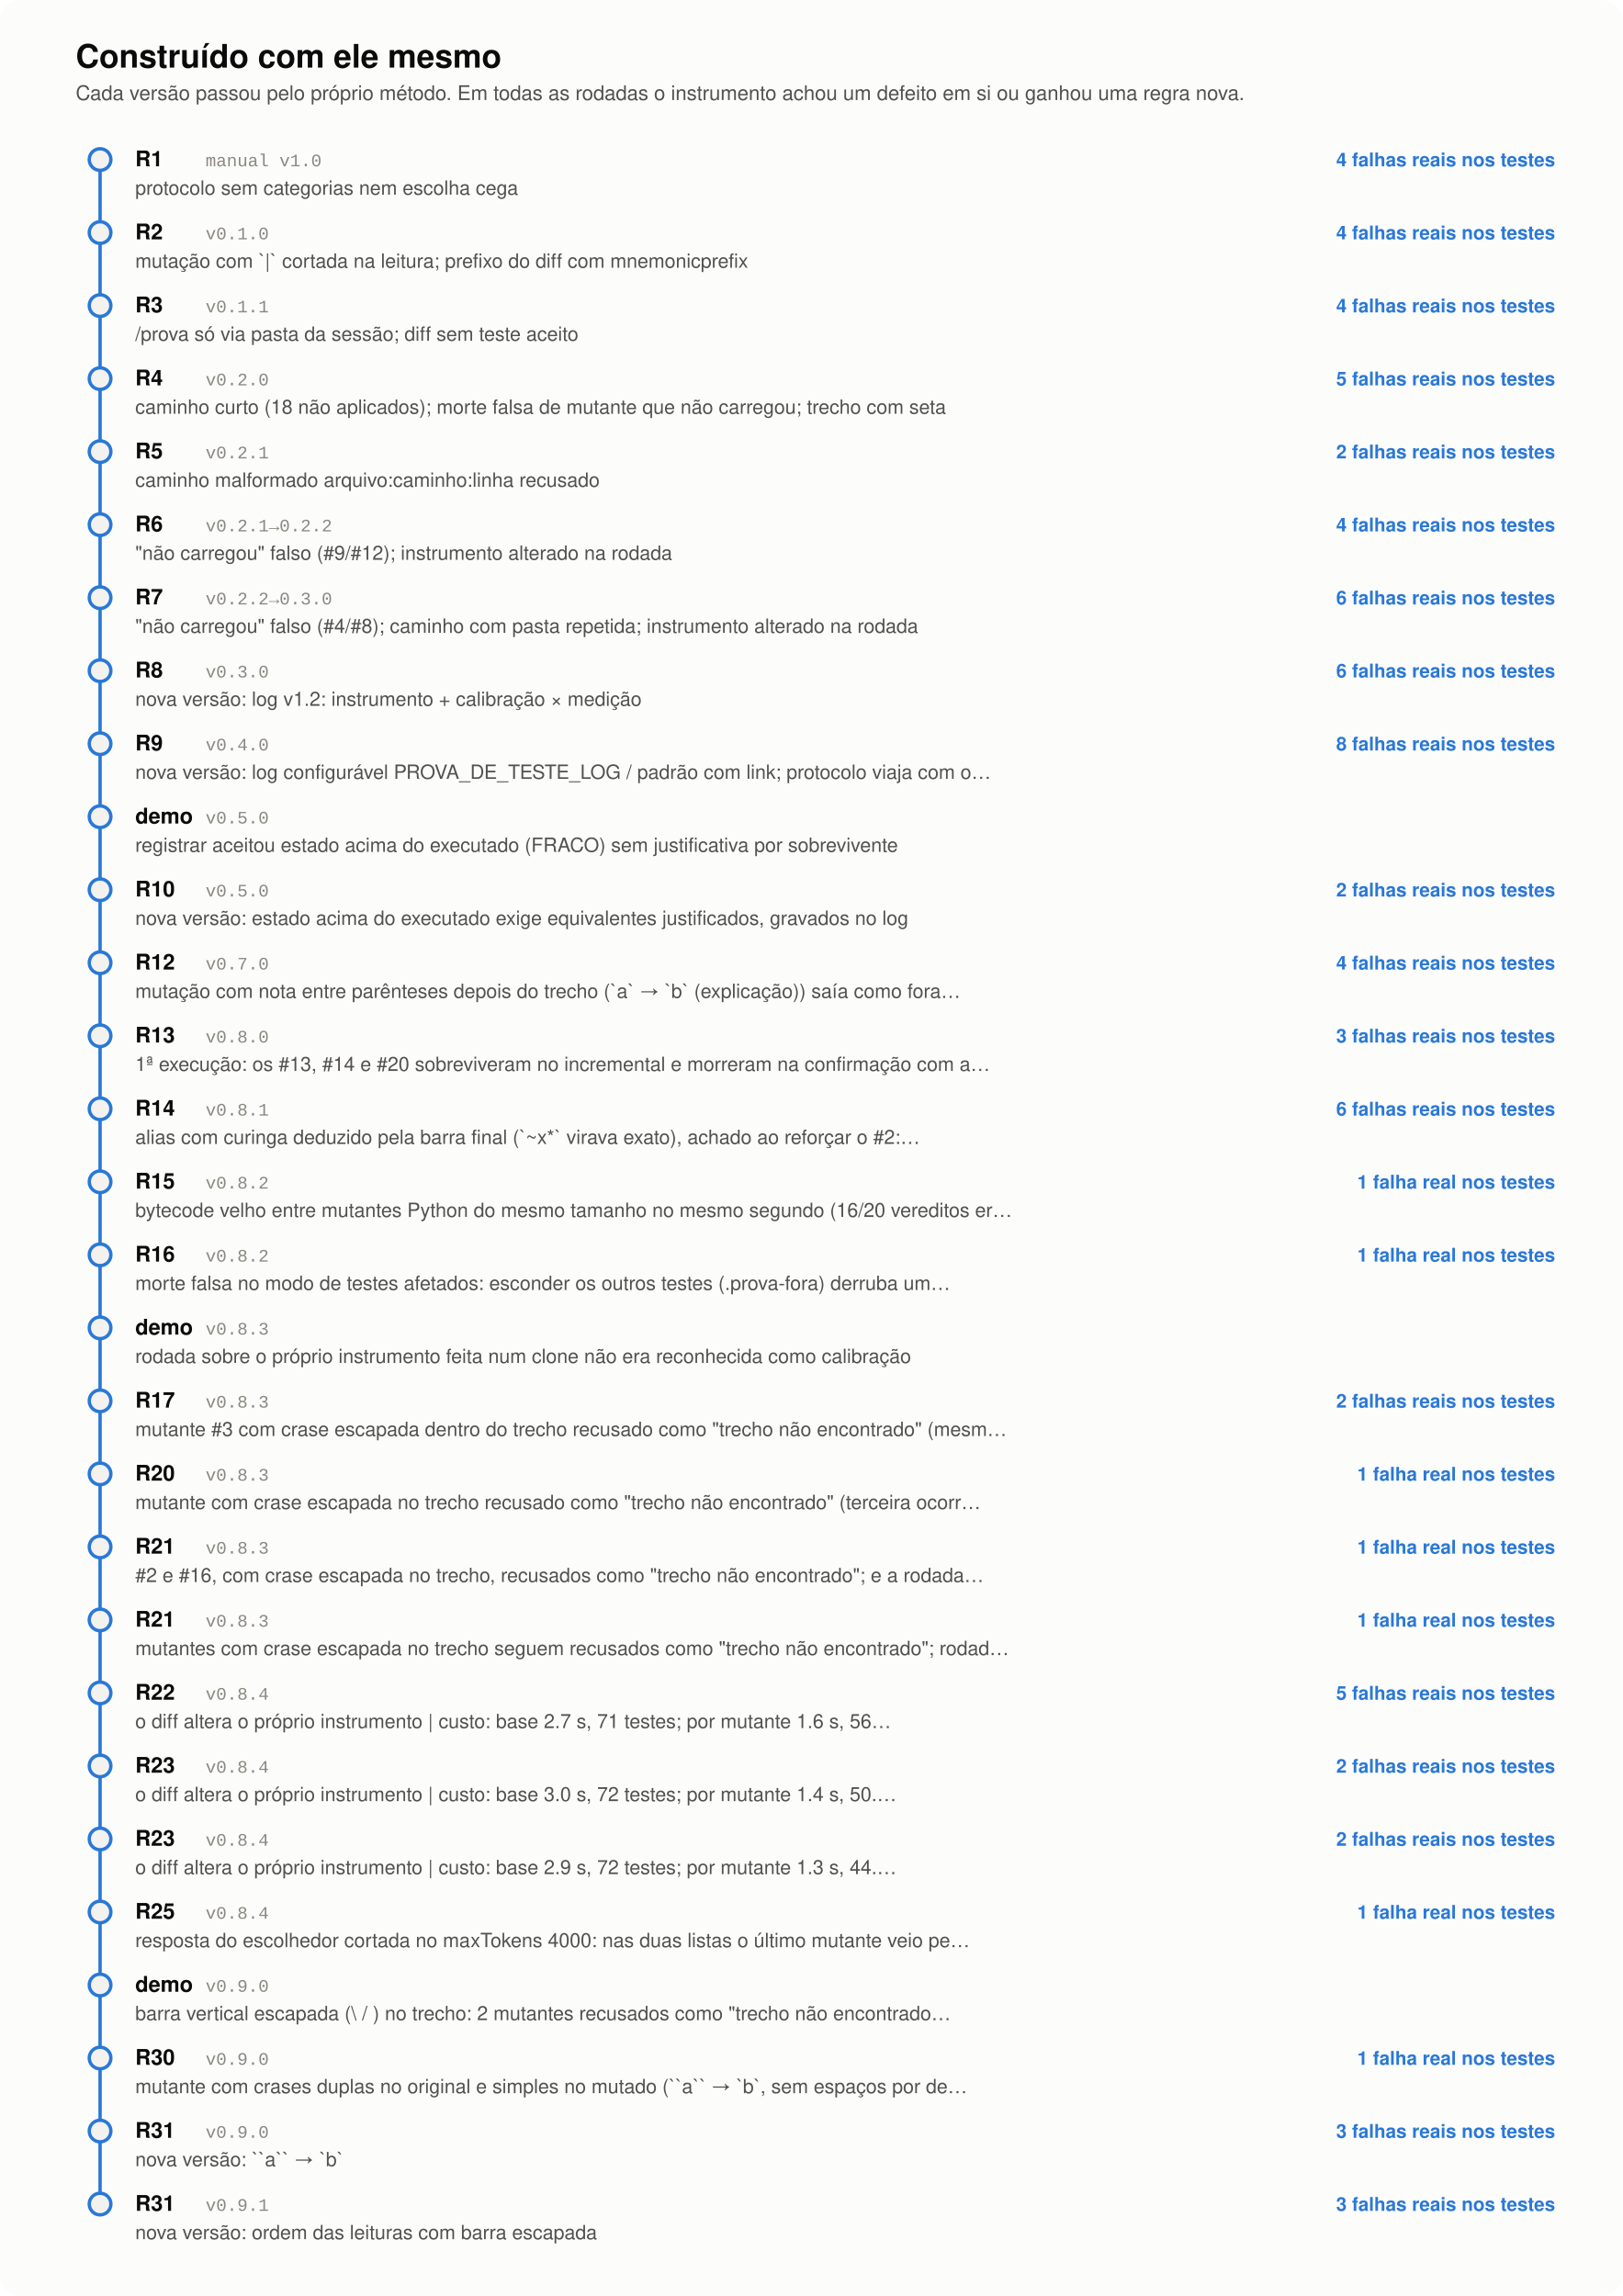
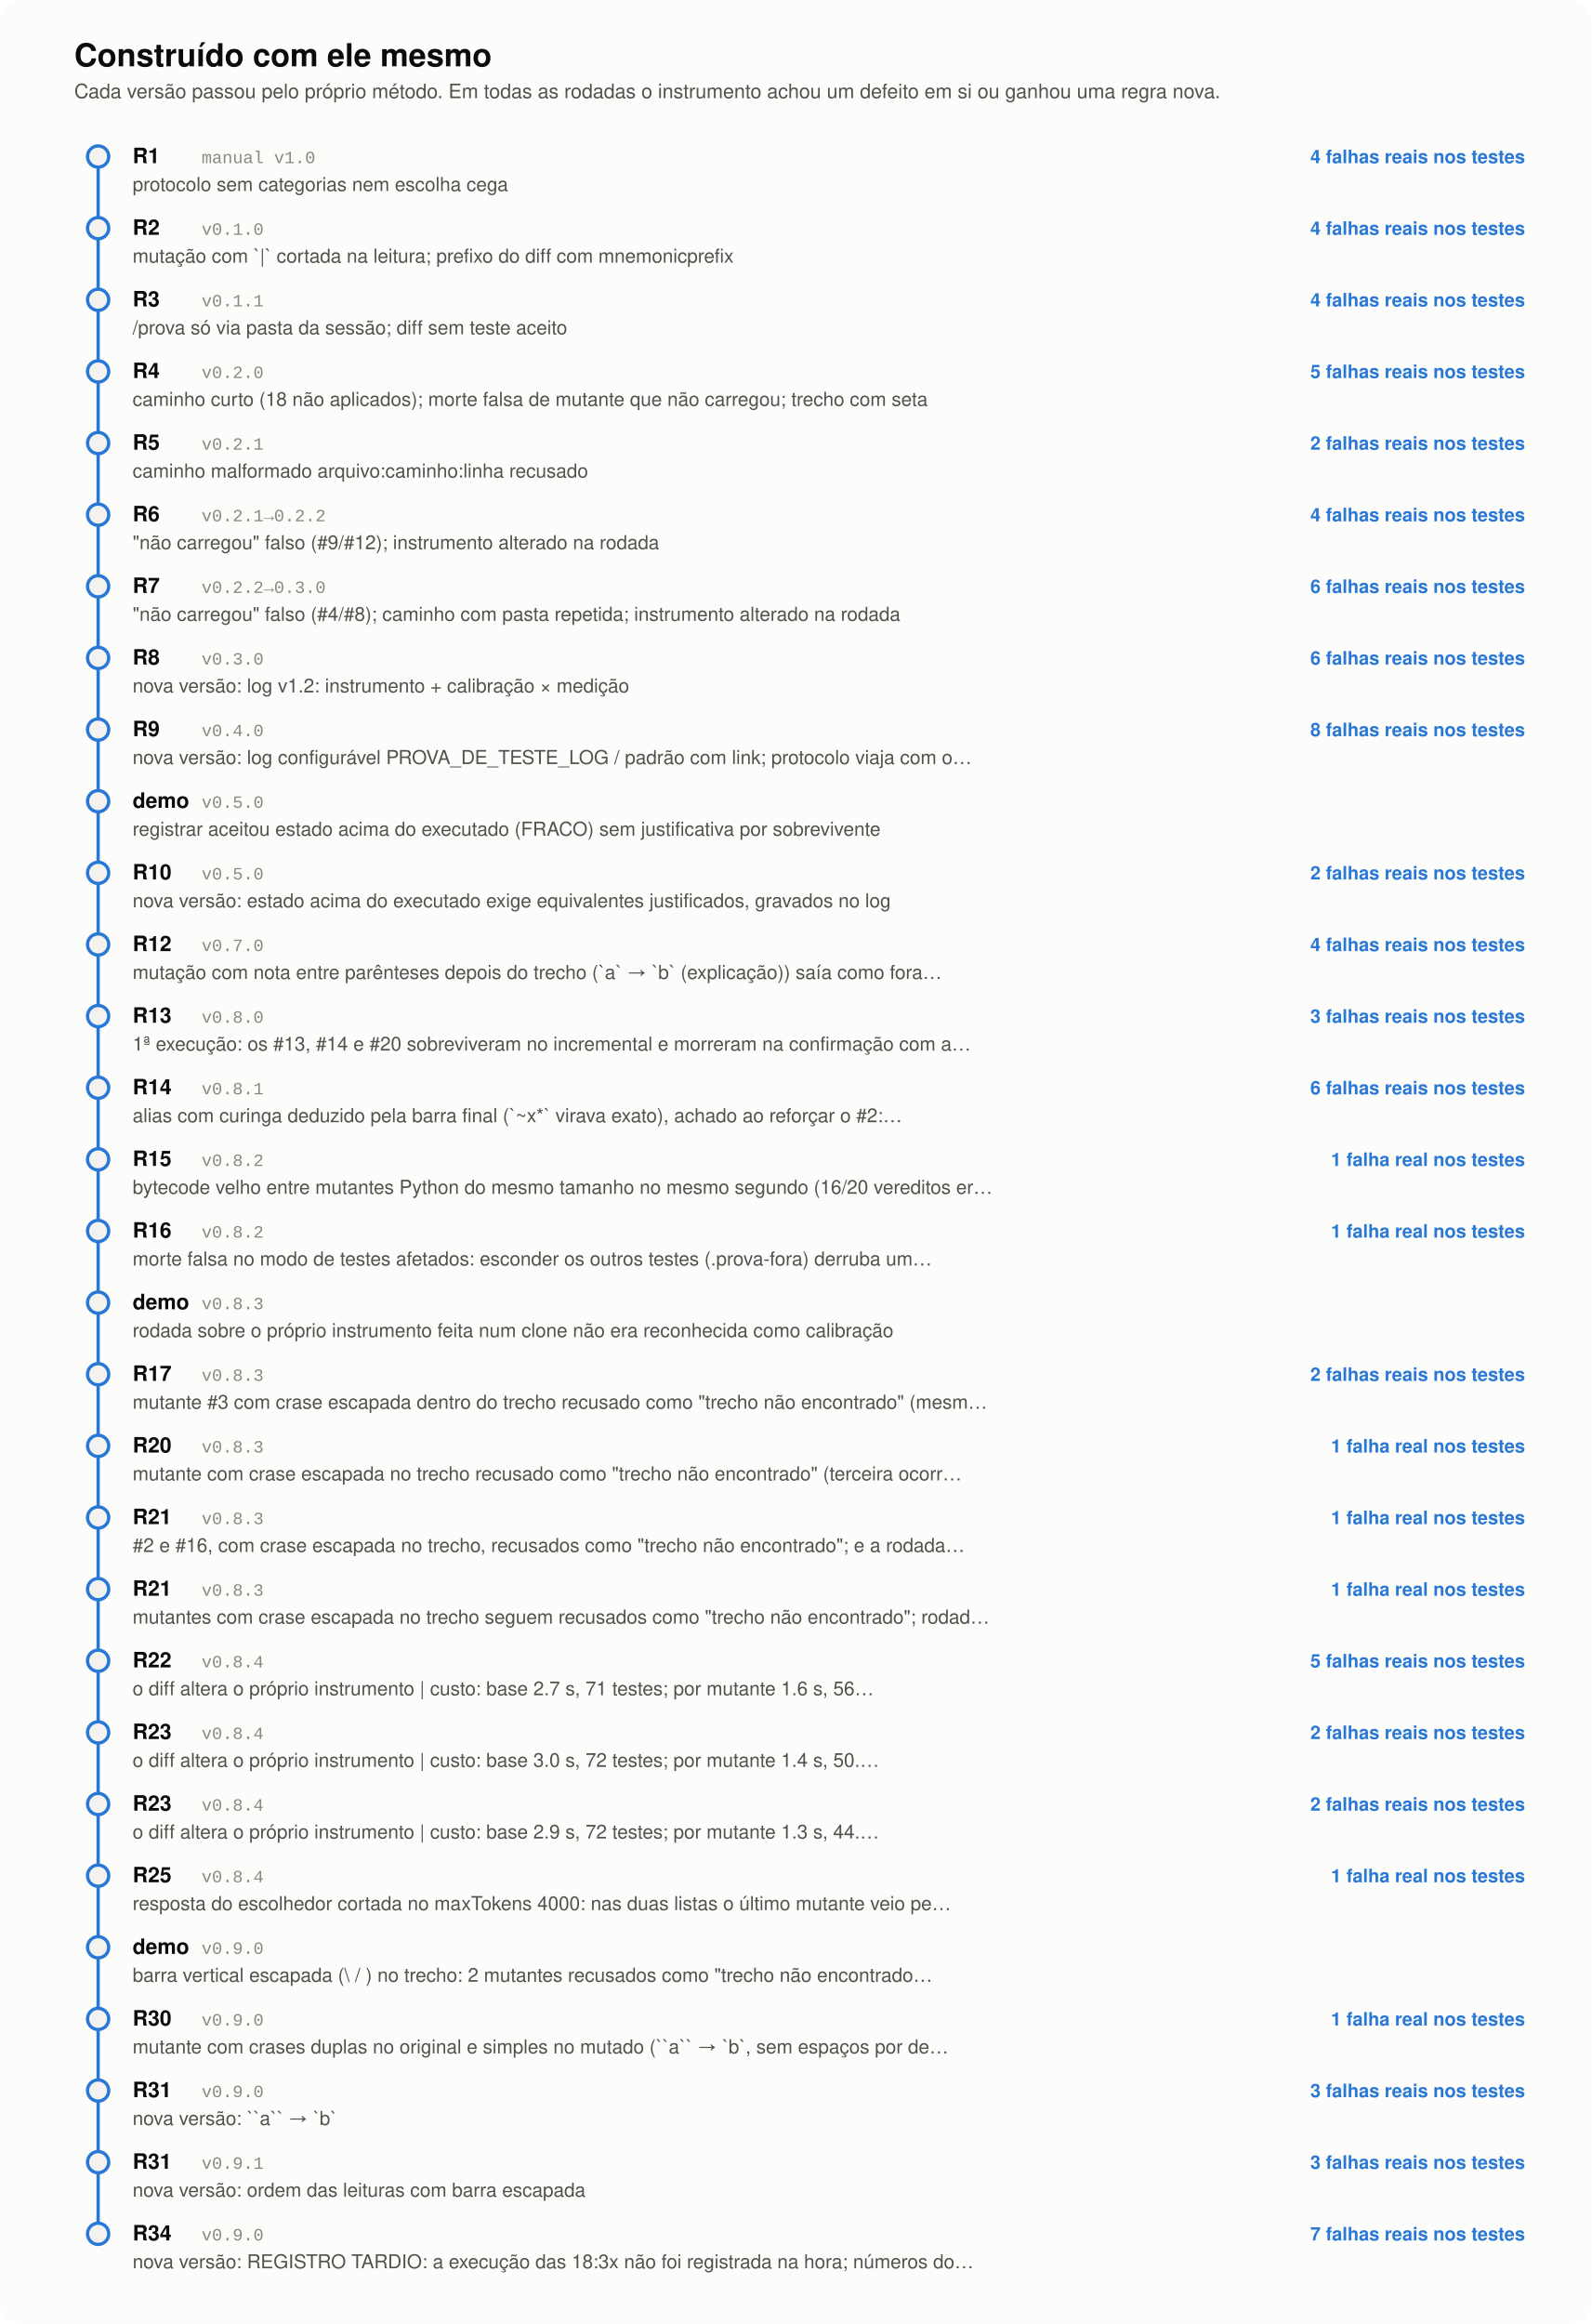
- <svg xmlns="http://www.w3.org/2000/svg" viewBox="0 0 1200 1698" width="1200" height="1698" role="img" aria-label="Linha do tempo das rodadas de calibração do instrumento" font-family="ui-sans-serif, -apple-system, 'Segoe UI', Helvetica, Arial, sans-serif">
+ <svg xmlns="http://www.w3.org/2000/svg" viewBox="0 0 1200 1752" width="1200" height="1752" role="img" aria-label="Linha do tempo das rodadas de calibração do instrumento" font-family="ui-sans-serif, -apple-system, 'Segoe UI', Helvetica, Arial, sans-serif">
  <style>
  .sup { fill: #fcfcfb; } .sup2 { fill: #f3f2ef; } .borda { stroke: #dedcd5; }
  .t1 { fill: #0b0b0b; } .t2 { fill: #52514e; } .t3 { fill: #8a887f; }
  .ac { fill: #2a78d6; } .acs { stroke: #2a78d6; } .acf { fill: #e8f1fb; }
  .ok { fill: #0f7a3d; } .okf { fill: #e3f3e8; }
  @media (prefers-color-scheme: dark) {
    .sup { fill: #1a1a19; } .sup2 { fill: #232322; } .borda { stroke: #3a3936; }
    .t1 { fill: #f0efec; } .t2 { fill: #c3c2b7; } .t3 { fill: #8f8d84; }
    .ac { fill: #3987e5; } .acs { stroke: #3987e5; } .acf { fill: #1d2c40; }
    .ok { fill: #4cc27a; } .okf { fill: #16301f; }
  }
  @media (prefers-reduced-motion: reduce) { * { animation: none !important; } }
</style>
-   <rect width="1200" height="1698" rx="16" class="sup" />
+   <rect width="1200" height="1752" rx="16" class="sup" />
  <text x="56" y="50" font-size="24" font-weight="800" class="t1">Construído com ele mesmo</text>
  <text x="56" y="74" font-size="15" class="t2">Cada versão passou pelo próprio método. Em todas as rodadas o instrumento achou um defeito em si ou ganhou uma regra nova.</text>
  <line x1="74" y1="126" x2="74" y2="164" class="acs" stroke-width="2.5" />
  <circle cx="74" cy="118" r="8" class="sup2 acs" stroke-width="2.5" />
  <text x="100" y="123" font-size="16" font-weight="700" class="t1">R1</text>
  <text x="152" y="123" font-size="13" class="t3" font-family="ui-monospace, 'SF Mono', Menlo, Consolas, 'Liberation Mono', monospace">manual v1.0</text>
  <text x="100" y="144" font-size="14.5" class="t2">protocolo sem categorias nem escolha cega</text>
  <text x="1150" y="123" font-size="14" class="ac" text-anchor="end" font-weight="700">4 falhas reais nos testes</text>
  <line x1="74" y1="180" x2="74" y2="218" class="acs" stroke-width="2.5" />
  <circle cx="74" cy="172" r="8" class="sup2 acs" stroke-width="2.5" />
  <text x="100" y="177" font-size="16" font-weight="700" class="t1">R2</text>
  <text x="152" y="177" font-size="13" class="t3" font-family="ui-monospace, 'SF Mono', Menlo, Consolas, 'Liberation Mono', monospace">v0.1.0</text>
  <text x="100" y="198" font-size="14.5" class="t2">mutação com `|` cortada na leitura; prefixo do diff com mnemonicprefix</text>
  <text x="1150" y="177" font-size="14" class="ac" text-anchor="end" font-weight="700">4 falhas reais nos testes</text>
  <line x1="74" y1="234" x2="74" y2="272" class="acs" stroke-width="2.5" />
  <circle cx="74" cy="226" r="8" class="sup2 acs" stroke-width="2.5" />
  <text x="100" y="231" font-size="16" font-weight="700" class="t1">R3</text>
  <text x="152" y="231" font-size="13" class="t3" font-family="ui-monospace, 'SF Mono', Menlo, Consolas, 'Liberation Mono', monospace">v0.1.1</text>
  <text x="100" y="252" font-size="14.5" class="t2">/prova só via pasta da sessão; diff sem teste aceito</text>
  <text x="1150" y="231" font-size="14" class="ac" text-anchor="end" font-weight="700">4 falhas reais nos testes</text>
  <line x1="74" y1="288" x2="74" y2="326" class="acs" stroke-width="2.5" />
  <circle cx="74" cy="280" r="8" class="sup2 acs" stroke-width="2.5" />
  <text x="100" y="285" font-size="16" font-weight="700" class="t1">R4</text>
  <text x="152" y="285" font-size="13" class="t3" font-family="ui-monospace, 'SF Mono', Menlo, Consolas, 'Liberation Mono', monospace">v0.2.0</text>
  <text x="100" y="306" font-size="14.5" class="t2">caminho curto (18 não aplicados); morte falsa de mutante que não carregou; trecho com seta</text>
  <text x="1150" y="285" font-size="14" class="ac" text-anchor="end" font-weight="700">5 falhas reais nos testes</text>
  <line x1="74" y1="342" x2="74" y2="380" class="acs" stroke-width="2.5" />
  <circle cx="74" cy="334" r="8" class="sup2 acs" stroke-width="2.5" />
  <text x="100" y="339" font-size="16" font-weight="700" class="t1">R5</text>
  <text x="152" y="339" font-size="13" class="t3" font-family="ui-monospace, 'SF Mono', Menlo, Consolas, 'Liberation Mono', monospace">v0.2.1</text>
  <text x="100" y="360" font-size="14.5" class="t2">caminho malformado arquivo:caminho:linha recusado</text>
  <text x="1150" y="339" font-size="14" class="ac" text-anchor="end" font-weight="700">2 falhas reais nos testes</text>
  <line x1="74" y1="396" x2="74" y2="434" class="acs" stroke-width="2.5" />
  <circle cx="74" cy="388" r="8" class="sup2 acs" stroke-width="2.5" />
  <text x="100" y="393" font-size="16" font-weight="700" class="t1">R6</text>
  <text x="152" y="393" font-size="13" class="t3" font-family="ui-monospace, 'SF Mono', Menlo, Consolas, 'Liberation Mono', monospace">v0.2.1→0.2.2</text>
  <text x="100" y="414" font-size="14.5" class="t2">"não carregou" falso (#9/#12); instrumento alterado na rodada</text>
  <text x="1150" y="393" font-size="14" class="ac" text-anchor="end" font-weight="700">4 falhas reais nos testes</text>
  <line x1="74" y1="450" x2="74" y2="488" class="acs" stroke-width="2.5" />
  <circle cx="74" cy="442" r="8" class="sup2 acs" stroke-width="2.5" />
  <text x="100" y="447" font-size="16" font-weight="700" class="t1">R7</text>
  <text x="152" y="447" font-size="13" class="t3" font-family="ui-monospace, 'SF Mono', Menlo, Consolas, 'Liberation Mono', monospace">v0.2.2→0.3.0</text>
  <text x="100" y="468" font-size="14.5" class="t2">"não carregou" falso (#4/#8); caminho com pasta repetida; instrumento alterado na rodada</text>
  <text x="1150" y="447" font-size="14" class="ac" text-anchor="end" font-weight="700">6 falhas reais nos testes</text>
  <line x1="74" y1="504" x2="74" y2="542" class="acs" stroke-width="2.5" />
  <circle cx="74" cy="496" r="8" class="sup2 acs" stroke-width="2.5" />
  <text x="100" y="501" font-size="16" font-weight="700" class="t1">R8</text>
  <text x="152" y="501" font-size="13" class="t3" font-family="ui-monospace, 'SF Mono', Menlo, Consolas, 'Liberation Mono', monospace">v0.3.0</text>
  <text x="100" y="522" font-size="14.5" class="t2">nova versão: log v1.2: instrumento + calibração × medição</text>
  <text x="1150" y="501" font-size="14" class="ac" text-anchor="end" font-weight="700">6 falhas reais nos testes</text>
  <line x1="74" y1="558" x2="74" y2="596" class="acs" stroke-width="2.5" />
  <circle cx="74" cy="550" r="8" class="sup2 acs" stroke-width="2.5" />
  <text x="100" y="555" font-size="16" font-weight="700" class="t1">R9</text>
  <text x="152" y="555" font-size="13" class="t3" font-family="ui-monospace, 'SF Mono', Menlo, Consolas, 'Liberation Mono', monospace">v0.4.0</text>
  <text x="100" y="576" font-size="14.5" class="t2">nova versão: log configurável PROVA_DE_TESTE_LOG / padrão com link; protocolo viaja com o…</text>
  <text x="1150" y="555" font-size="14" class="ac" text-anchor="end" font-weight="700">8 falhas reais nos testes</text>
  <line x1="74" y1="612" x2="74" y2="650" class="acs" stroke-width="2.5" />
  <circle cx="74" cy="604" r="8" class="sup2 acs" stroke-width="2.5" />
  <text x="100" y="609" font-size="16" font-weight="700" class="t1">demo</text>
  <text x="152" y="609" font-size="13" class="t3" font-family="ui-monospace, 'SF Mono', Menlo, Consolas, 'Liberation Mono', monospace">v0.5.0</text>
  <text x="100" y="630" font-size="14.5" class="t2">registrar aceitou estado acima do executado (FRACO) sem justificativa por sobrevivente</text>
  <line x1="74" y1="666" x2="74" y2="704" class="acs" stroke-width="2.5" />
  <circle cx="74" cy="658" r="8" class="sup2 acs" stroke-width="2.5" />
  <text x="100" y="663" font-size="16" font-weight="700" class="t1">R10</text>
  <text x="152" y="663" font-size="13" class="t3" font-family="ui-monospace, 'SF Mono', Menlo, Consolas, 'Liberation Mono', monospace">v0.5.0</text>
  <text x="100" y="684" font-size="14.5" class="t2">nova versão: estado acima do executado exige equivalentes justificados, gravados no log</text>
  <text x="1150" y="663" font-size="14" class="ac" text-anchor="end" font-weight="700">2 falhas reais nos testes</text>
  <line x1="74" y1="720" x2="74" y2="758" class="acs" stroke-width="2.5" />
  <circle cx="74" cy="712" r="8" class="sup2 acs" stroke-width="2.5" />
  <text x="100" y="717" font-size="16" font-weight="700" class="t1">R12</text>
  <text x="152" y="717" font-size="13" class="t3" font-family="ui-monospace, 'SF Mono', Menlo, Consolas, 'Liberation Mono', monospace">v0.7.0</text>
  <text x="100" y="738" font-size="14.5" class="t2">mutação com nota entre parênteses depois do trecho (`a` → `b` (explicação)) saía como fora…</text>
  <text x="1150" y="717" font-size="14" class="ac" text-anchor="end" font-weight="700">4 falhas reais nos testes</text>
  <line x1="74" y1="774" x2="74" y2="812" class="acs" stroke-width="2.5" />
  <circle cx="74" cy="766" r="8" class="sup2 acs" stroke-width="2.5" />
  <text x="100" y="771" font-size="16" font-weight="700" class="t1">R13</text>
  <text x="152" y="771" font-size="13" class="t3" font-family="ui-monospace, 'SF Mono', Menlo, Consolas, 'Liberation Mono', monospace">v0.8.0</text>
  <text x="100" y="792" font-size="14.5" class="t2">1ª execução: os #13, #14 e #20 sobreviveram no incremental e morreram na confirmação com a…</text>
  <text x="1150" y="771" font-size="14" class="ac" text-anchor="end" font-weight="700">3 falhas reais nos testes</text>
  <line x1="74" y1="828" x2="74" y2="866" class="acs" stroke-width="2.5" />
  <circle cx="74" cy="820" r="8" class="sup2 acs" stroke-width="2.5" />
  <text x="100" y="825" font-size="16" font-weight="700" class="t1">R14</text>
  <text x="152" y="825" font-size="13" class="t3" font-family="ui-monospace, 'SF Mono', Menlo, Consolas, 'Liberation Mono', monospace">v0.8.1</text>
  <text x="100" y="846" font-size="14.5" class="t2">alias com curinga deduzido pela barra final (`~x*` virava exato), achado ao reforçar o #2:…</text>
  <text x="1150" y="825" font-size="14" class="ac" text-anchor="end" font-weight="700">6 falhas reais nos testes</text>
  <line x1="74" y1="882" x2="74" y2="920" class="acs" stroke-width="2.5" />
  <circle cx="74" cy="874" r="8" class="sup2 acs" stroke-width="2.5" />
  <text x="100" y="879" font-size="16" font-weight="700" class="t1">R15</text>
  <text x="152" y="879" font-size="13" class="t3" font-family="ui-monospace, 'SF Mono', Menlo, Consolas, 'Liberation Mono', monospace">v0.8.2</text>
  <text x="100" y="900" font-size="14.5" class="t2">bytecode velho entre mutantes Python do mesmo tamanho no mesmo segundo (16/20 vereditos er…</text>
  <text x="1150" y="879" font-size="14" class="ac" text-anchor="end" font-weight="700">1 falha real nos testes</text>
  <line x1="74" y1="936" x2="74" y2="974" class="acs" stroke-width="2.5" />
  <circle cx="74" cy="928" r="8" class="sup2 acs" stroke-width="2.5" />
  <text x="100" y="933" font-size="16" font-weight="700" class="t1">R16</text>
  <text x="152" y="933" font-size="13" class="t3" font-family="ui-monospace, 'SF Mono', Menlo, Consolas, 'Liberation Mono', monospace">v0.8.2</text>
  <text x="100" y="954" font-size="14.5" class="t2">morte falsa no modo de testes afetados: esconder os outros testes (.prova-fora) derruba um…</text>
  <text x="1150" y="933" font-size="14" class="ac" text-anchor="end" font-weight="700">1 falha real nos testes</text>
  <line x1="74" y1="990" x2="74" y2="1028" class="acs" stroke-width="2.5" />
  <circle cx="74" cy="982" r="8" class="sup2 acs" stroke-width="2.5" />
  <text x="100" y="987" font-size="16" font-weight="700" class="t1">demo</text>
  <text x="152" y="987" font-size="13" class="t3" font-family="ui-monospace, 'SF Mono', Menlo, Consolas, 'Liberation Mono', monospace">v0.8.3</text>
  <text x="100" y="1008" font-size="14.5" class="t2">rodada sobre o próprio instrumento feita num clone não era reconhecida como calibração</text>
  <line x1="74" y1="1044" x2="74" y2="1082" class="acs" stroke-width="2.5" />
  <circle cx="74" cy="1036" r="8" class="sup2 acs" stroke-width="2.5" />
  <text x="100" y="1041" font-size="16" font-weight="700" class="t1">R17</text>
  <text x="152" y="1041" font-size="13" class="t3" font-family="ui-monospace, 'SF Mono', Menlo, Consolas, 'Liberation Mono', monospace">v0.8.3</text>
  <text x="100" y="1062" font-size="14.5" class="t2">mutante #3 com crase escapada dentro do trecho recusado como "trecho não encontrado" (mesm…</text>
  <text x="1150" y="1041" font-size="14" class="ac" text-anchor="end" font-weight="700">2 falhas reais nos testes</text>
  <line x1="74" y1="1098" x2="74" y2="1136" class="acs" stroke-width="2.5" />
  <circle cx="74" cy="1090" r="8" class="sup2 acs" stroke-width="2.5" />
  <text x="100" y="1095" font-size="16" font-weight="700" class="t1">R20</text>
  <text x="152" y="1095" font-size="13" class="t3" font-family="ui-monospace, 'SF Mono', Menlo, Consolas, 'Liberation Mono', monospace">v0.8.3</text>
  <text x="100" y="1116" font-size="14.5" class="t2">mutante com crase escapada no trecho recusado como "trecho não encontrado" (terceira ocorr…</text>
  <text x="1150" y="1095" font-size="14" class="ac" text-anchor="end" font-weight="700">1 falha real nos testes</text>
  <line x1="74" y1="1152" x2="74" y2="1190" class="acs" stroke-width="2.5" />
  <circle cx="74" cy="1144" r="8" class="sup2 acs" stroke-width="2.5" />
  <text x="100" y="1149" font-size="16" font-weight="700" class="t1">R21</text>
  <text x="152" y="1149" font-size="13" class="t3" font-family="ui-monospace, 'SF Mono', Menlo, Consolas, 'Liberation Mono', monospace">v0.8.3</text>
  <text x="100" y="1170" font-size="14.5" class="t2">#2 e #16, com crase escapada no trecho, recusados como "trecho não encontrado"; e a rodada…</text>
  <text x="1150" y="1149" font-size="14" class="ac" text-anchor="end" font-weight="700">1 falha real nos testes</text>
  <line x1="74" y1="1206" x2="74" y2="1244" class="acs" stroke-width="2.5" />
  <circle cx="74" cy="1198" r="8" class="sup2 acs" stroke-width="2.5" />
  <text x="100" y="1203" font-size="16" font-weight="700" class="t1">R21</text>
  <text x="152" y="1203" font-size="13" class="t3" font-family="ui-monospace, 'SF Mono', Menlo, Consolas, 'Liberation Mono', monospace">v0.8.3</text>
  <text x="100" y="1224" font-size="14.5" class="t2">mutantes com crase escapada no trecho seguem recusados como "trecho não encontrado"; rodad…</text>
  <text x="1150" y="1203" font-size="14" class="ac" text-anchor="end" font-weight="700">1 falha real nos testes</text>
  <line x1="74" y1="1260" x2="74" y2="1298" class="acs" stroke-width="2.5" />
  <circle cx="74" cy="1252" r="8" class="sup2 acs" stroke-width="2.5" />
  <text x="100" y="1257" font-size="16" font-weight="700" class="t1">R22</text>
  <text x="152" y="1257" font-size="13" class="t3" font-family="ui-monospace, 'SF Mono', Menlo, Consolas, 'Liberation Mono', monospace">v0.8.4</text>
  <text x="100" y="1278" font-size="14.5" class="t2">o diff altera o próprio instrumento | custo: base 2.7 s, 71 testes; por mutante 1.6 s, 56…</text>
  <text x="1150" y="1257" font-size="14" class="ac" text-anchor="end" font-weight="700">5 falhas reais nos testes</text>
  <line x1="74" y1="1314" x2="74" y2="1352" class="acs" stroke-width="2.5" />
  <circle cx="74" cy="1306" r="8" class="sup2 acs" stroke-width="2.5" />
  <text x="100" y="1311" font-size="16" font-weight="700" class="t1">R23</text>
  <text x="152" y="1311" font-size="13" class="t3" font-family="ui-monospace, 'SF Mono', Menlo, Consolas, 'Liberation Mono', monospace">v0.8.4</text>
  <text x="100" y="1332" font-size="14.5" class="t2">o diff altera o próprio instrumento | custo: base 3.0 s, 72 testes; por mutante 1.4 s, 50.…</text>
  <text x="1150" y="1311" font-size="14" class="ac" text-anchor="end" font-weight="700">2 falhas reais nos testes</text>
  <line x1="74" y1="1368" x2="74" y2="1406" class="acs" stroke-width="2.5" />
  <circle cx="74" cy="1360" r="8" class="sup2 acs" stroke-width="2.5" />
  <text x="100" y="1365" font-size="16" font-weight="700" class="t1">R23</text>
  <text x="152" y="1365" font-size="13" class="t3" font-family="ui-monospace, 'SF Mono', Menlo, Consolas, 'Liberation Mono', monospace">v0.8.4</text>
  <text x="100" y="1386" font-size="14.5" class="t2">o diff altera o próprio instrumento | custo: base 2.9 s, 72 testes; por mutante 1.3 s, 44.…</text>
  <text x="1150" y="1365" font-size="14" class="ac" text-anchor="end" font-weight="700">2 falhas reais nos testes</text>
  <line x1="74" y1="1422" x2="74" y2="1460" class="acs" stroke-width="2.5" />
  <circle cx="74" cy="1414" r="8" class="sup2 acs" stroke-width="2.5" />
  <text x="100" y="1419" font-size="16" font-weight="700" class="t1">R25</text>
  <text x="152" y="1419" font-size="13" class="t3" font-family="ui-monospace, 'SF Mono', Menlo, Consolas, 'Liberation Mono', monospace">v0.8.4</text>
  <text x="100" y="1440" font-size="14.5" class="t2">resposta do escolhedor cortada no maxTokens 4000: nas duas listas o último mutante veio pe…</text>
  <text x="1150" y="1419" font-size="14" class="ac" text-anchor="end" font-weight="700">1 falha real nos testes</text>
  <line x1="74" y1="1476" x2="74" y2="1514" class="acs" stroke-width="2.5" />
  <circle cx="74" cy="1468" r="8" class="sup2 acs" stroke-width="2.5" />
  <text x="100" y="1473" font-size="16" font-weight="700" class="t1">demo</text>
  <text x="152" y="1473" font-size="13" class="t3" font-family="ui-monospace, 'SF Mono', Menlo, Consolas, 'Liberation Mono', monospace">v0.9.0</text>
  <text x="100" y="1494" font-size="14.5" class="t2">barra vertical escapada (\ / ) no trecho: 2 mutantes recusados como "trecho não encontrado…</text>
  <line x1="74" y1="1530" x2="74" y2="1568" class="acs" stroke-width="2.5" />
  <circle cx="74" cy="1522" r="8" class="sup2 acs" stroke-width="2.5" />
  <text x="100" y="1527" font-size="16" font-weight="700" class="t1">R30</text>
  <text x="152" y="1527" font-size="13" class="t3" font-family="ui-monospace, 'SF Mono', Menlo, Consolas, 'Liberation Mono', monospace">v0.9.0</text>
  <text x="100" y="1548" font-size="14.5" class="t2">mutante com crases duplas no original e simples no mutado (``a`` → `b`, sem espaços por de…</text>
  <text x="1150" y="1527" font-size="14" class="ac" text-anchor="end" font-weight="700">1 falha real nos testes</text>
  <line x1="74" y1="1584" x2="74" y2="1622" class="acs" stroke-width="2.5" />
  <circle cx="74" cy="1576" r="8" class="sup2 acs" stroke-width="2.5" />
  <text x="100" y="1581" font-size="16" font-weight="700" class="t1">R31</text>
  <text x="152" y="1581" font-size="13" class="t3" font-family="ui-monospace, 'SF Mono', Menlo, Consolas, 'Liberation Mono', monospace">v0.9.0</text>
  <text x="100" y="1602" font-size="14.5" class="t2">nova versão: ``a`` → `b`</text>
  <text x="1150" y="1581" font-size="14" class="ac" text-anchor="end" font-weight="700">3 falhas reais nos testes</text>
+   <line x1="74" y1="1638" x2="74" y2="1676" class="acs" stroke-width="2.5" />
  <circle cx="74" cy="1630" r="8" class="sup2 acs" stroke-width="2.5" />
  <text x="100" y="1635" font-size="16" font-weight="700" class="t1">R31</text>
  <text x="152" y="1635" font-size="13" class="t3" font-family="ui-monospace, 'SF Mono', Menlo, Consolas, 'Liberation Mono', monospace">v0.9.1</text>
  <text x="100" y="1656" font-size="14.5" class="t2">nova versão: ordem das leituras com barra escapada</text>
  <text x="1150" y="1635" font-size="14" class="ac" text-anchor="end" font-weight="700">3 falhas reais nos testes</text>
+   <circle cx="74" cy="1684" r="8" class="sup2 acs" stroke-width="2.5" />
+   <text x="100" y="1689" font-size="16" font-weight="700" class="t1">R34</text>
+   <text x="152" y="1689" font-size="13" class="t3" font-family="ui-monospace, 'SF Mono', Menlo, Consolas, 'Liberation Mono', monospace">v0.9.0</text>
+   <text x="100" y="1710" font-size="14.5" class="t2">nova versão: REGISTRO TARDIO: a execução das 18:3x não foi registrada na hora; números do…</text>
+   <text x="1150" y="1689" font-size="14" class="ac" text-anchor="end" font-weight="700">7 falhas reais nos testes</text>
</svg>
